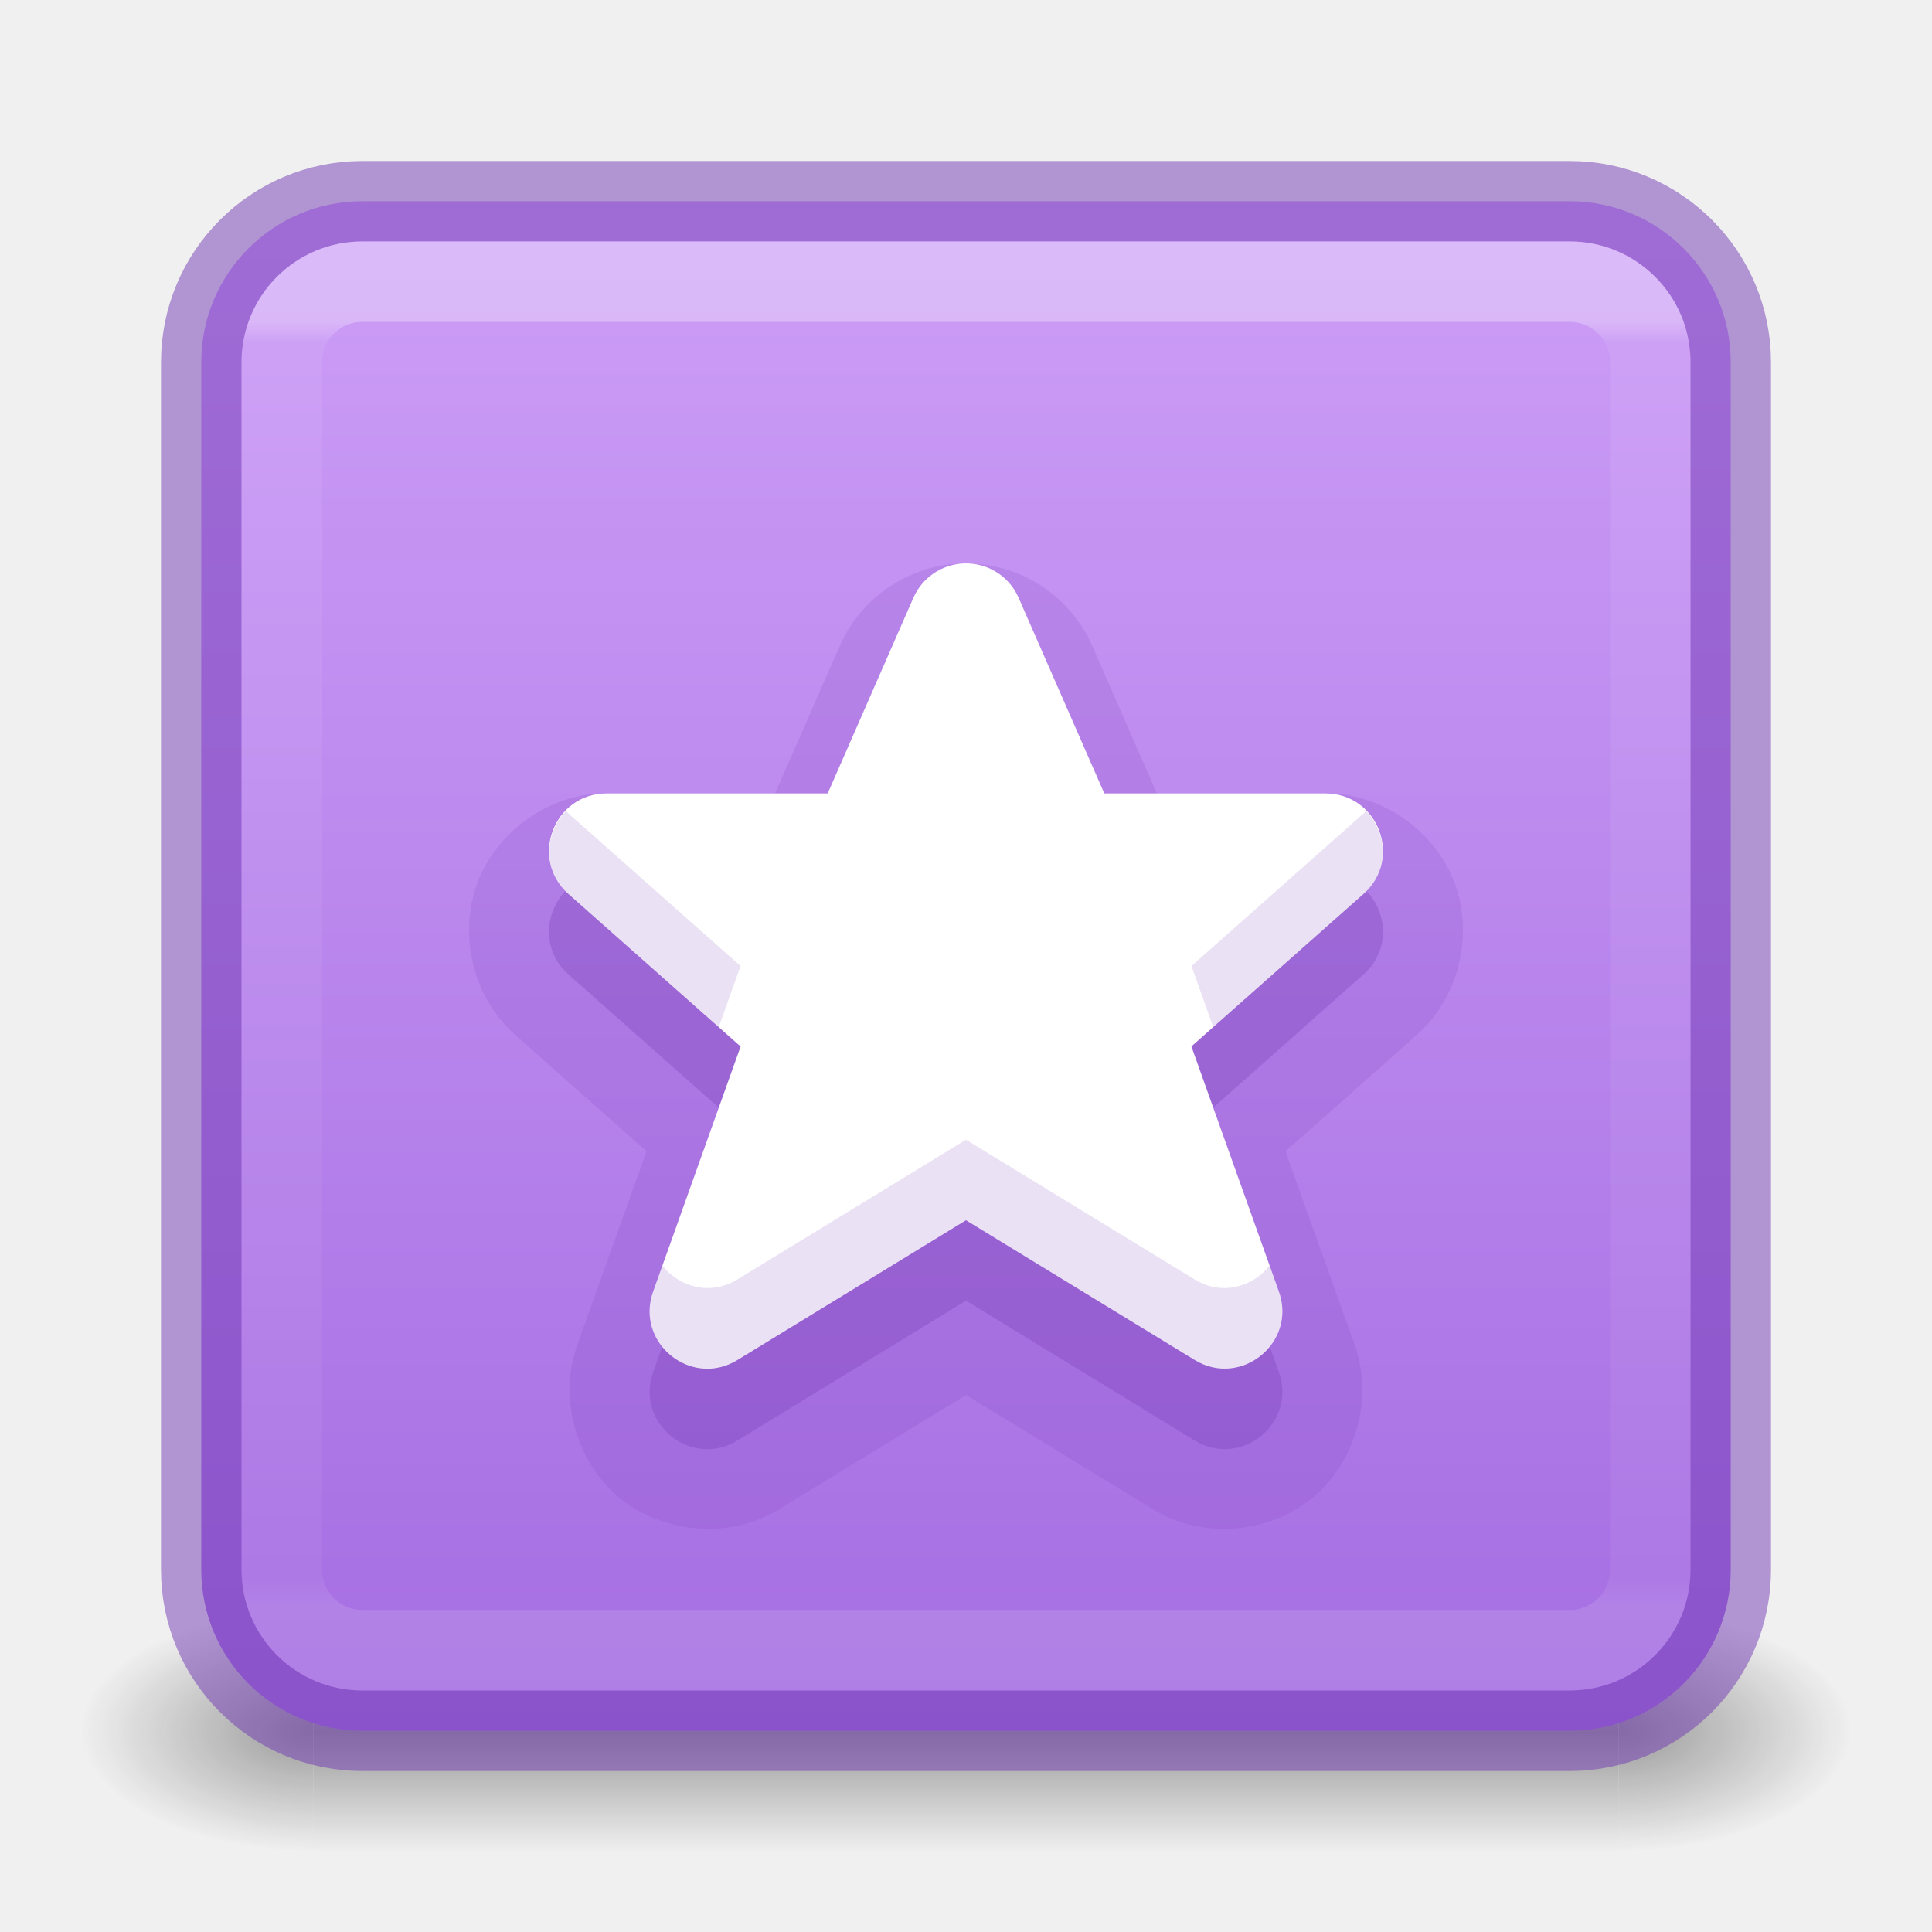
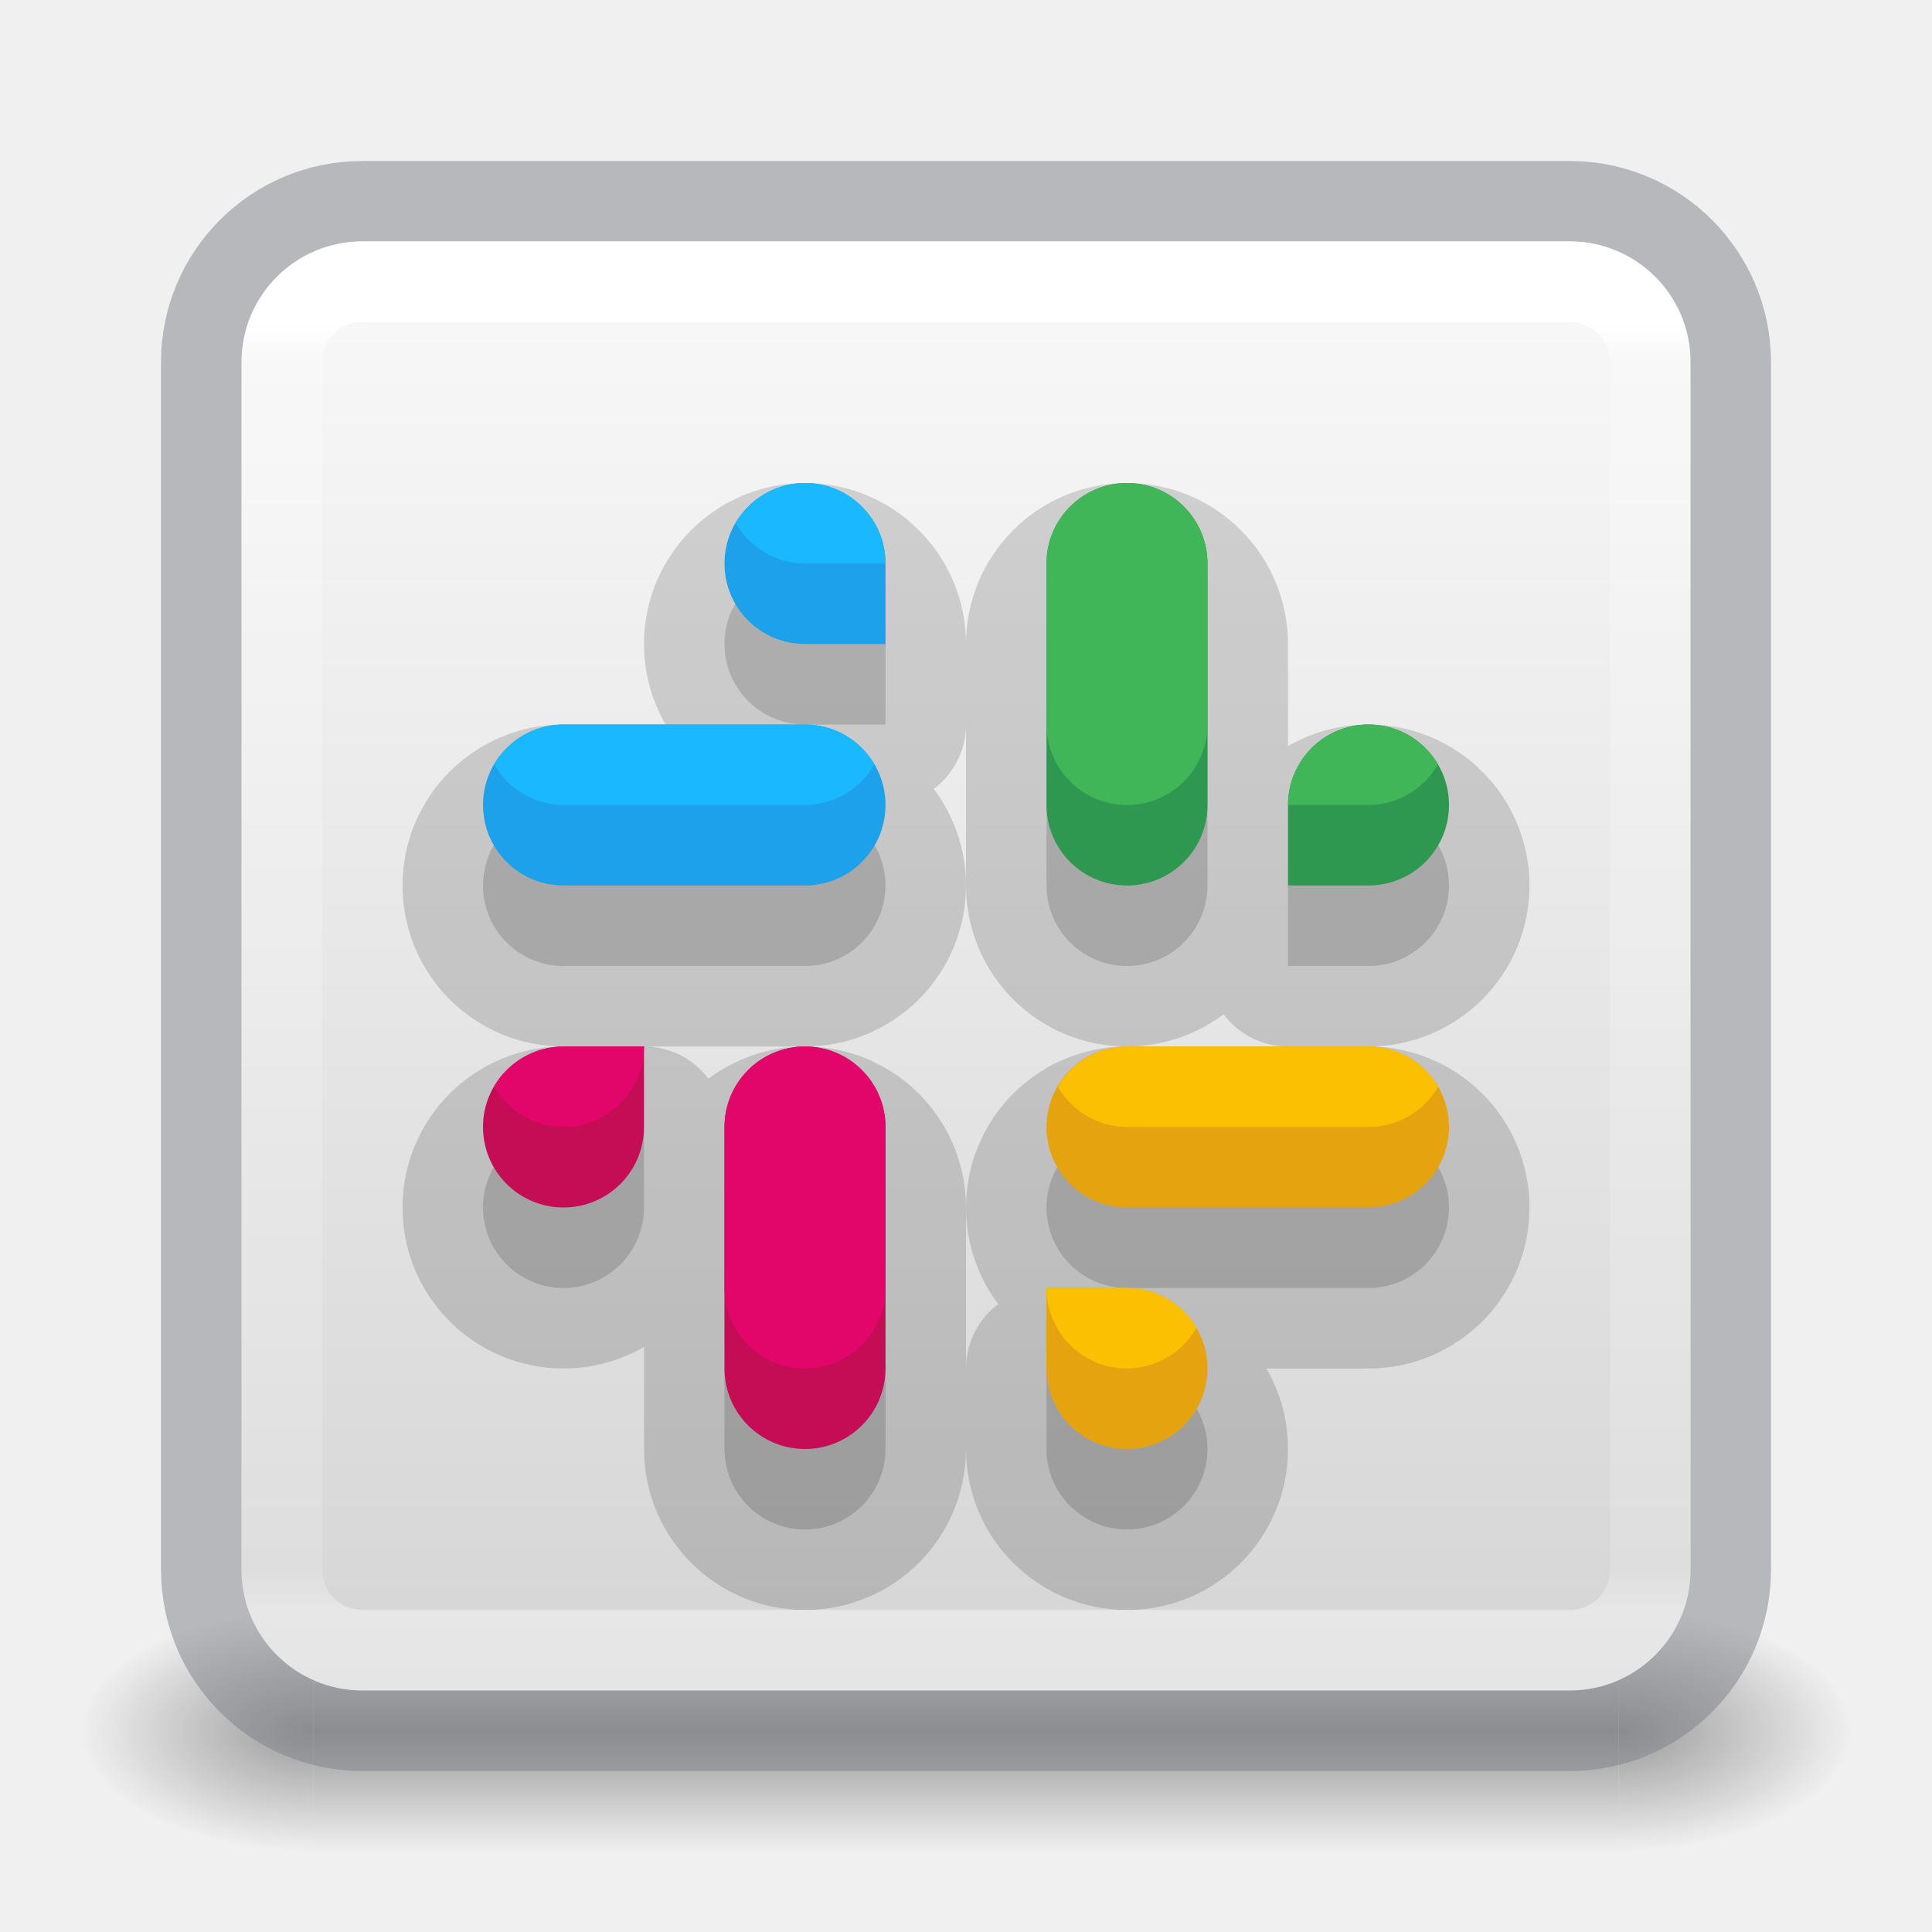
- <svg xmlns="http://www.w3.org/2000/svg" xmlns:xlink="http://www.w3.org/1999/xlink" id="svg4157" height="24" width="24" version="1.1">
+ <svg xmlns="http://www.w3.org/2000/svg" xmlns:xlink="http://www.w3.org/1999/xlink" id="svg4157" height="24" width="24" version="1.1" xml:space="preserve">
  <defs id="defs4159">
-     <linearGradient id="linearGradient881">
-       <stop offset="0" style="stop-color:#cd9ef7;stop-opacity:1" id="stop873" />
-       <stop offset="1" style="stop-color:#a56de2;stop-opacity:1" id="stop879" />
-     </linearGradient>
-     <linearGradient gradientTransform="matrix(0.4594595,0,0,0.4594595,0.9742203,0.9717328)" gradientUnits="userSpaceOnUse" xlink:href="#linearGradient4095" id="linearGradient3233" y2="41.229" x2="24" y1="6.549" x1="24" />
+     <linearGradient gradientTransform="matrix(0.4594595,0,0,0.4594595,0.9742203,0.9717328)" gradientUnits="userSpaceOnUse" xlink:href="#linearGradient4095" id="linearGradient3233" y2="41.414" x2="24" y1="6.591" x1="24" />
    <linearGradient id="linearGradient4095">
      <stop offset="0" style="stop-color:#ffffff;stop-opacity:1" id="stop4097" />
-       <stop offset="0.017" style="stop-color:#ffffff;stop-opacity:0.235" id="stop4100" />
-       <stop offset="0.98" style="stop-color:#ffffff;stop-opacity:0.157" id="stop4102" />
+       <stop offset="0.031" style="stop-color:#ffffff;stop-opacity:0.235" id="stop4100" />
+       <stop offset="0.969" style="stop-color:#ffffff;stop-opacity:0.157" id="stop4102" />
      <stop offset="1" style="stop-color:#ffffff;stop-opacity:0.392" id="stop4104" />
    </linearGradient>
    <radialGradient gradientTransform="matrix(2.003784,0,0,1.4,27.98813,-17.4)" gradientUnits="userSpaceOnUse" xlink:href="#linearGradient3688-166-749-9" id="radialGradient3082-6" fy="43.5" fx="4.993" r="2.5" cy="43.5" cx="4.993" />
    <linearGradient id="linearGradient3688-166-749-9">
      <stop offset="0" style="stop-color:#181818;stop-opacity:1" id="stop2883-2" />
      <stop offset="1" style="stop-color:#181818;stop-opacity:0" id="stop2885-2" />
    </linearGradient>
    <radialGradient gradientTransform="matrix(2.003784,0,0,1.4,-20.01187,-104.4)" gradientUnits="userSpaceOnUse" xlink:href="#linearGradient3688-464-309-7-6" id="radialGradient3084-4" fy="43.5" fx="4.993" r="2.5" cy="43.5" cx="4.993" />
    <linearGradient id="linearGradient3688-464-309-7-6">
      <stop offset="0" style="stop-color:#181818;stop-opacity:1" id="stop2889-75" />
      <stop offset="1" style="stop-color:#181818;stop-opacity:0" id="stop2891-4-9" />
    </linearGradient>
    <linearGradient gradientUnits="userSpaceOnUse" xlink:href="#linearGradient3702-501-757-1" id="linearGradient3086-8" y2="39.999" x2="25.058" y1="47.028" x1="25.058" />
    <linearGradient id="linearGradient3702-501-757-1">
      <stop offset="0" style="stop-color:#181818;stop-opacity:0" id="stop2895-2" />
      <stop offset="0.5" style="stop-color:#181818;stop-opacity:1" id="stop2897-89" />
      <stop offset="1" style="stop-color:#181818;stop-opacity:0" id="stop2899-36" />
    </linearGradient>
-     <linearGradient xlink:href="#linearGradient881" id="linearGradient871" x1="11.428" y1="2.526" x2="11.428" y2="21.451" gradientUnits="userSpaceOnUse" />
+     <linearGradient xlink:href="#linearGradient4-6" id="linearGradient871" x1="11.428" y1="2.526" x2="11.428" y2="21.451" gradientUnits="userSpaceOnUse" />
+     <style id="style1">.g{fill:#000;}.g,.h,.i{stroke-width:0px;}.h{fill:url(#e);}.i{fill:#fff;}</style>
+     <style id="style1-7">.g{fill:#000;}.g,.h,.i{stroke-width:0px;}.h{fill:url(#e);}.i{fill:#fff;}</style>
+     <style id="style1-5">.g{fill:#000;}.g,.h,.i{stroke-width:0px;}.h{fill:url(#e);}.i{fill:#fff;}</style>
+     <linearGradient id="linearGradient4-6">
+       <stop style="stop-color:#fafafa;stop-opacity:1;" offset="0" id="stop4-7" />
+       <stop style="stop-color:#d4d4d4;stop-opacity:1;" offset="1" id="stop5" />
+     </linearGradient>
+     <style id="style1-53">.g{fill:#000;}.g,.h,.i{stroke-width:0px;}.h{fill:url(#e);}.i{fill:#fff;}</style>
+     <style id="style1-6">.cls-1{fill:#fff;}</style>
+     <style id="style1-67">.cls-1{fill:#fff;}</style>
  </defs>
  <g transform="matrix(0.55,0,0,0.3333336,-1.200001,7.33333)" id="g2036-4" style="display:inline">
    <g transform="matrix(1.052632,0,0,1.285713,-1.263158,-13.42854)" id="g3712-8" style="opacity:0.4">
      <rect width="5" height="7" x="38" y="40" id="rect2801-6" style="fill:url(#radialGradient3082-6);fill-opacity:1;stroke:none" />
-       <rect width="5" height="7" x="-10" y="-47" transform="scale(-1,-1)" id="rect3696-20" style="fill:url(#radialGradient3084-4);fill-opacity:1;stroke:none" />
+       <rect width="5" height="7" x="-10" y="-47" transform="scale(-1)" id="rect3696-20" style="fill:url(#radialGradient3084-4);fill-opacity:1;stroke:none" />
      <rect width="28" height="7" x="10" y="40" id="rect3700-5" style="fill:url(#linearGradient3086-8);fill-opacity:1;stroke:none" />
    </g>
  </g>
-   <rect width="19" height="19" rx="2" ry="2" x="2.5" y="2.5" id="rect5505-21-8" style="color:#000000;display:inline;overflow:visible;visibility:visible;fill:url(#linearGradient871);fill-opacity:1;fill-rule:nonzero;stroke:none;stroke-width:1;marker:none;enable-background:accumulate" />
-   <path style="color:#000000;font-style:normal;font-variant:normal;font-weight:normal;font-stretch:normal;font-size:medium;line-height:normal;font-family:sans-serif;font-variant-ligatures:normal;font-variant-position:normal;font-variant-caps:normal;font-variant-numeric:normal;font-variant-alternates:normal;font-variant-east-asian:normal;font-feature-settings:normal;font-variation-settings:normal;text-indent:0;text-align:start;text-decoration:none;text-decoration-line:none;text-decoration-style:solid;text-decoration-color:#000000;letter-spacing:normal;word-spacing:normal;text-transform:none;writing-mode:lr-tb;direction:ltr;text-orientation:mixed;dominant-baseline:auto;baseline-shift:baseline;text-anchor:start;white-space:normal;shape-padding:0;shape-margin:0;inline-size:0;clip-rule:nonzero;display:inline;overflow:visible;visibility:visible;opacity:0.15;isolation:auto;mix-blend-mode:normal;color-interpolation:sRGB;color-interpolation-filters:linearRGB;solid-color:#000000;solid-opacity:1;vector-effect:none;fill:#7239b3;fill-opacity:1;fill-rule:nonzero;stroke:none;stroke-width:2;stroke-linecap:butt;stroke-linejoin:miter;stroke-miterlimit:4;stroke-dasharray:none;stroke-dashoffset:0;stroke-opacity:1;marker:none;color-rendering:auto;image-rendering:auto;shape-rendering:auto;text-rendering:auto;enable-background:accumulate;stop-color:#000000;stop-opacity:1" d="m 11.928,7 c -0.653,0.028 -1.237,0.428 -1.498,1.027 l -0.801,1.828 h -2.094 -0.002 c -0.74,8.047e-4 -1.37,0.501 -1.6,1.105 -0.23,0.605 -0.09,1.399 0.463,1.891 v 0.002 L 8.031,14.301 7.17,16.711 c -0.252,0.711 0.025,1.49 0.535,1.904 0.51,0.414 1.328,0.527 1.973,0.135 v -0.002 L 12,17.33 l 2.322,1.418 v 0.002 c 0.645,0.392 1.463,0.28 1.973,-0.135 0.51,-0.414 0.787,-1.193 0.535,-1.904 l -0.861,-2.41 1.635,-1.447 v -0.002 c 0.553,-0.492 0.693,-1.286 0.463,-1.891 -0.23,-0.605 -0.86,-1.105 -1.6,-1.105 h -0.002 -2.094 L 13.57,8.027 C 13.289,7.382 12.635,6.972 11.932,7 h -0.002 z" id="path880" />
-   <rect width="19" height="19" rx="2" ry="2" x="2.5" y="2.5" id="rect5505-21-8-1" style="color:#000000;display:inline;overflow:visible;visibility:visible;opacity:0.5;fill:none;stroke:#7239b3;stroke-width:1;stroke-linecap:round;stroke-linejoin:round;stroke-miterlimit:4;stroke-dasharray:none;stroke-dashoffset:0;stroke-opacity:1;marker:none;enable-background:accumulate" />
-   <rect width="17" height="17" x="3.501" y="3.499" id="rect6741-9" style="opacity:0.3;fill:none;stroke:url(#linearGradient3233);stroke-width:1;stroke-linecap:round;stroke-linejoin:round;stroke-miterlimit:4;stroke-dasharray:none;stroke-dashoffset:0;stroke-opacity:1" rx="1" ry="1" />
-   <path id="path874" class="warning" d="m 11.971,7.999 c -0.273,0.012 -0.516,0.178 -0.625,0.428 L 10.282,10.856 H 7.535 c -0.657,7.14e-4 -0.965,0.812 -0.474,1.249 l 2.139,1.895 -1.087,3.046 c -0.225,0.634 0.47,1.199 1.045,0.85 L 12,16.158 l 2.842,1.737 c 0.575,0.349 1.27,-0.216 1.045,-0.85 l -1.087,-3.046 2.139,-1.895 c 0.491,-0.437 0.182,-1.248 -0.474,-1.249 H 13.718 L 12.654,8.427 C 12.537,8.157 12.265,7.987 11.971,7.999 Z" style="font-variation-settings:normal;opacity:0.3;vector-effect:none;fill:#7239b3;fill-opacity:1;stroke:none;stroke-width:0.714;stroke-linecap:butt;stroke-linejoin:miter;stroke-miterlimit:4;stroke-dasharray:none;stroke-dashoffset:0;stroke-opacity:1;marker:none;stop-color:#000000;stop-opacity:1" />
-   <path id="path1047-9" class="warning" d="m 11.971,6.999 c -0.273,0.012 -0.516,0.178 -0.625,0.428 L 10.282,9.856 H 7.535 C 6.879,9.857 6.57,10.668 7.061,11.105 l 2.139,1.895 -1.087,3.046 c -0.225,0.634 0.47,1.199 1.045,0.85 L 12,15.158 l 2.842,1.737 c 0.575,0.349 1.27,-0.216 1.045,-0.85 l -1.087,-3.046 2.139,-1.895 C 17.43,10.668 17.121,9.857 16.465,9.856 H 13.718 L 12.654,7.427 C 12.537,7.157 12.265,6.987 11.971,6.999 Z" style="font-variation-settings:normal;opacity:1;vector-effect:none;fill:#ffffff;fill-opacity:1;stroke:none;stroke-width:0.714;stroke-linecap:butt;stroke-linejoin:miter;stroke-miterlimit:4;stroke-dasharray:none;stroke-dashoffset:0;stroke-opacity:1;marker:none;stop-color:#000000;stop-opacity:1" />
-   <path id="path882" style="font-variation-settings:normal;opacity:0.15;vector-effect:none;fill:#7239b3;fill-opacity:1;stroke:none;stroke-width:0.714;stroke-linecap:butt;stroke-linejoin:miter;stroke-miterlimit:4;stroke-dasharray:none;stroke-dashoffset:0;stroke-opacity:1;marker:none;stop-color:#000000;stop-opacity:1" d="M 7.033 10.072 C 6.769 10.343 6.727 10.808 7.061 11.105 L 8.928 12.76 L 9.199 12 L 7.061 10.105 C 7.049 10.095 7.044 10.083 7.033 10.072 z M 16.967 10.072 C 16.956 10.083 16.951 10.095 16.939 10.105 L 14.801 12 L 15.072 12.76 L 16.939 11.105 C 17.273 10.808 17.231 10.343 16.967 10.072 z M 12 14.158 L 9.158 15.895 C 8.817 16.102 8.437 15.984 8.229 15.723 L 8.113 16.045 C 7.888 16.679 8.584 17.244 9.158 16.895 L 12 15.158 L 14.842 16.895 C 15.416 17.244 16.112 16.679 15.887 16.045 L 15.771 15.723 C 15.563 15.984 15.183 16.102 14.842 15.895 L 12 14.158 z " />
+   <rect width="18" height="18" rx="1.5" ry="1.5" x="3" y="3" id="rect5505-21-8" style="color:#000000;display:inline;overflow:visible;visibility:visible;fill:url(#linearGradient871);fill-opacity:1;fill-rule:nonzero;stroke:none;stroke-width:1;marker:none;enable-background:accumulate" />
+   <path id="path36" style="opacity:0.15;fill:#000000;fill-opacity:1;stroke:#000000;stroke-width:2;stroke-linejoin:round;stroke-opacity:1" d="m 10,7 a 1,1 0 0 0 -1,1 1,1 0 0 0 1,1 h 1 V 8 A 1,1 0 0 0 10,7 Z m 4,0 a 1,1 0 0 0 -1,1 v 3 a 1,1 0 0 0 1,1 1,1 0 0 0 1,-1 V 8 A 1,1 0 0 0 14,7 Z m -7,3 a 1,1 0 0 0 -1,1 1,1 0 0 0 1,1 h 3 a 1,1 0 0 0 1,-1 1,1 0 0 0 -1,-1 z m 10,0 a 1,1 0 0 0 -1,1 v 1 h 1 a 1,1 0 0 0 1,-1 1,1 0 0 0 -1,-1 z M 7,14 a 1,1 0 0 0 -1,1 1,1 0 0 0 1,1 1,1 0 0 0 1,-1 v -1 z m 3,0 a 1,1 0 0 0 -1,1 v 3 a 1,1 0 0 0 1,1 1,1 0 0 0 1,-1 v -3 a 1,1 0 0 0 -1,-1 z m 4,0 a 1,1 0 0 0 -1,1 1,1 0 0 0 1,1 h 3 a 1,1 0 0 0 1,-1 1,1 0 0 0 -1,-1 z m -1,3 v 1 a 1,1 0 0 0 1,1 1,1 0 0 0 1,-1 1,1 0 0 0 -1,-1 z" />
+   <rect width="19" height="19" rx="2" ry="2" x="2.5" y="2.5" id="rect5505-21-8-1" style="color:#000000;display:inline;overflow:visible;visibility:visible;opacity:0.5;fill:none;stroke:#7e8087;stroke-width:1;stroke-linecap:round;stroke-linejoin:round;stroke-miterlimit:4;stroke-dasharray:none;stroke-dashoffset:0;stroke-opacity:1;marker:none;enable-background:accumulate" />
+   <rect width="17" height="17" x="3.501" y="3.499" id="rect6741-9" style="opacity:1;fill:none;stroke:url(#linearGradient3233);stroke-width:1;stroke-linecap:round;stroke-linejoin:round;stroke-miterlimit:4;stroke-dasharray:none;stroke-dashoffset:0;stroke-opacity:1" rx="1" ry="1" />
+   <path id="path33" style="opacity:0.15;fill:#000000;fill-opacity:1;stroke:none;stroke-width:2;stroke-linejoin:round" d="m 10,7 a 1,1 0 0 0 -1,1 1,1 0 0 0 1,1 h 1 V 8 A 1,1 0 0 0 10,7 Z m 4,0 a 1,1 0 0 0 -1,1 v 3 a 1,1 0 0 0 1,1 1,1 0 0 0 1,-1 V 8 A 1,1 0 0 0 14,7 Z m -7,3 a 1,1 0 0 0 -1,1 1,1 0 0 0 1,1 h 3 a 1,1 0 0 0 1,-1 1,1 0 0 0 -1,-1 z m 10,0 a 1,1 0 0 0 -1,1 v 1 h 1 a 1,1 0 0 0 1,-1 1,1 0 0 0 -1,-1 z M 7,14 a 1,1 0 0 0 -1,1 1,1 0 0 0 1,1 1,1 0 0 0 1,-1 v -1 z m 3,0 a 1,1 0 0 0 -1,1 v 3 a 1,1 0 0 0 1,1 1,1 0 0 0 1,-1 v -3 a 1,1 0 0 0 -1,-1 z m 4,0 a 1,1 0 0 0 -1,1 1,1 0 0 0 1,1 h 3 a 1,1 0 0 0 1,-1 1,1 0 0 0 -1,-1 z m -1,3 v 1 a 1,1 0 0 0 1,1 1,1 0 0 0 1,-1 1,1 0 0 0 -1,-1 z" />
+   <path id="path2" style="opacity:1;fill:#1da1eb;fill-opacity:1;stroke:none;stroke-width:2;stroke-linejoin:round" d="m 10,6 a 1,1 0 0 0 -1,1 1,1 0 0 0 1,1 h 1 V 7 A 1,1 0 0 0 10,6 Z M 7,9 a 1,1 0 0 0 -1,1 1,1 0 0 0 1,1 h 3 a 1,1 0 0 0 1,-1 1,1 0 0 0 -1,-1 z" />
+   <path id="path6" style="opacity:1;fill:#2e9850;fill-opacity:1;stroke:none;stroke-width:2;stroke-linejoin:round" d="m 14,6 a 1,1 0 0 0 -1,1 v 3 a 1,1 0 0 0 1,1 1,1 0 0 0 1,-1 V 7 A 1,1 0 0 0 14,6 Z m 3,3 a 1,1 0 0 0 -1,1 v 1 h 1 a 1,1 0 0 0 1,-1 1,1 0 0 0 -1,-1 z" />
+   <path id="path10" style="opacity:1;fill:#c40d55;fill-opacity:1;stroke:none;stroke-width:2;stroke-linejoin:round" d="m 7,13 a 1,1 0 0 0 -1,1 1,1 0 0 0 1,1 1,1 0 0 0 1,-1 v -1 z m 3,0 a 1,1 0 0 0 -1,1 v 3 a 1,1 0 0 0 1,1 1,1 0 0 0 1,-1 v -3 a 1,1 0 0 0 -1,-1 z" />
+   <path id="path13" style="opacity:1;fill:#e5a40f;fill-opacity:1;stroke:none;stroke-width:2;stroke-linejoin:round" d="m 14,13 a 1,1 0 0 0 -1,1 1,1 0 0 0 1,1 h 3 a 1,1 0 0 0 1,-1 1,1 0 0 0 -1,-1 z m -1,3 v 1 a 1,1 0 0 0 1,1 1,1 0 0 0 1,-1 1,1 0 0 0 -1,-1 z" />
+   <path id="path37" style="opacity:1;fill:#41b658;fill-opacity:1;stroke:none;stroke-width:2;stroke-linejoin:round" d="m 14,6 a 1,1 0 0 0 -1,1 v 2 a 1,1 0 0 0 1,1 1,1 0 0 0 1,-1 V 7 A 1,1 0 0 0 14,6 Z m 3,3 a 1,1 0 0 0 -1,1 h 1 A 1,1 0 0 0 17.863,9.494 1,1 0 0 0 17,9 Z" />
+   <path id="path38" style="opacity:1;fill:#1ab9ff;fill-opacity:1;stroke:none;stroke-width:2;stroke-linejoin:round" d="M 10,6 A 1,1 0 0 0 9.141,6.5 1,1 0 0 0 10,7 h 1 A 1,1 0 0 0 10,6 Z M 7,9 A 1,1 0 0 0 6.141,9.5 1,1 0 0 0 7,10 h 3 A 1,1 0 0 0 10.863,9.494 1,1 0 0 0 10,9 Z" />
+   <path id="path39" style="opacity:1;fill:#fcc003;fill-opacity:1;stroke:none;stroke-width:2;stroke-linejoin:round" d="M 14,13 A 1,1 0 0 0 13.141,13.5 1,1 0 0 0 14,14 h 3 A 1,1 0 0 0 17.865,13.5 1,1 0 0 0 17,13 Z m -1,3 a 1,1 0 0 0 1,1 1,1 0 0 0 0.863,-0.506 A 1,1 0 0 0 14,16 Z" />
+   <path id="path41" style="opacity:1;fill:#e3066a;fill-opacity:1;stroke:none;stroke-width:2;stroke-linejoin:round" d="M 7,13 A 1,1 0 0 0 6.141,13.5 1,1 0 0 0 7,14 1,1 0 0 0 8,13 Z m 3,0 a 1,1 0 0 0 -1,1 v 2 a 1,1 0 0 0 1,1 1,1 0 0 0 1,-1 v -2 a 1,1 0 0 0 -1,-1 z" />
</svg>
